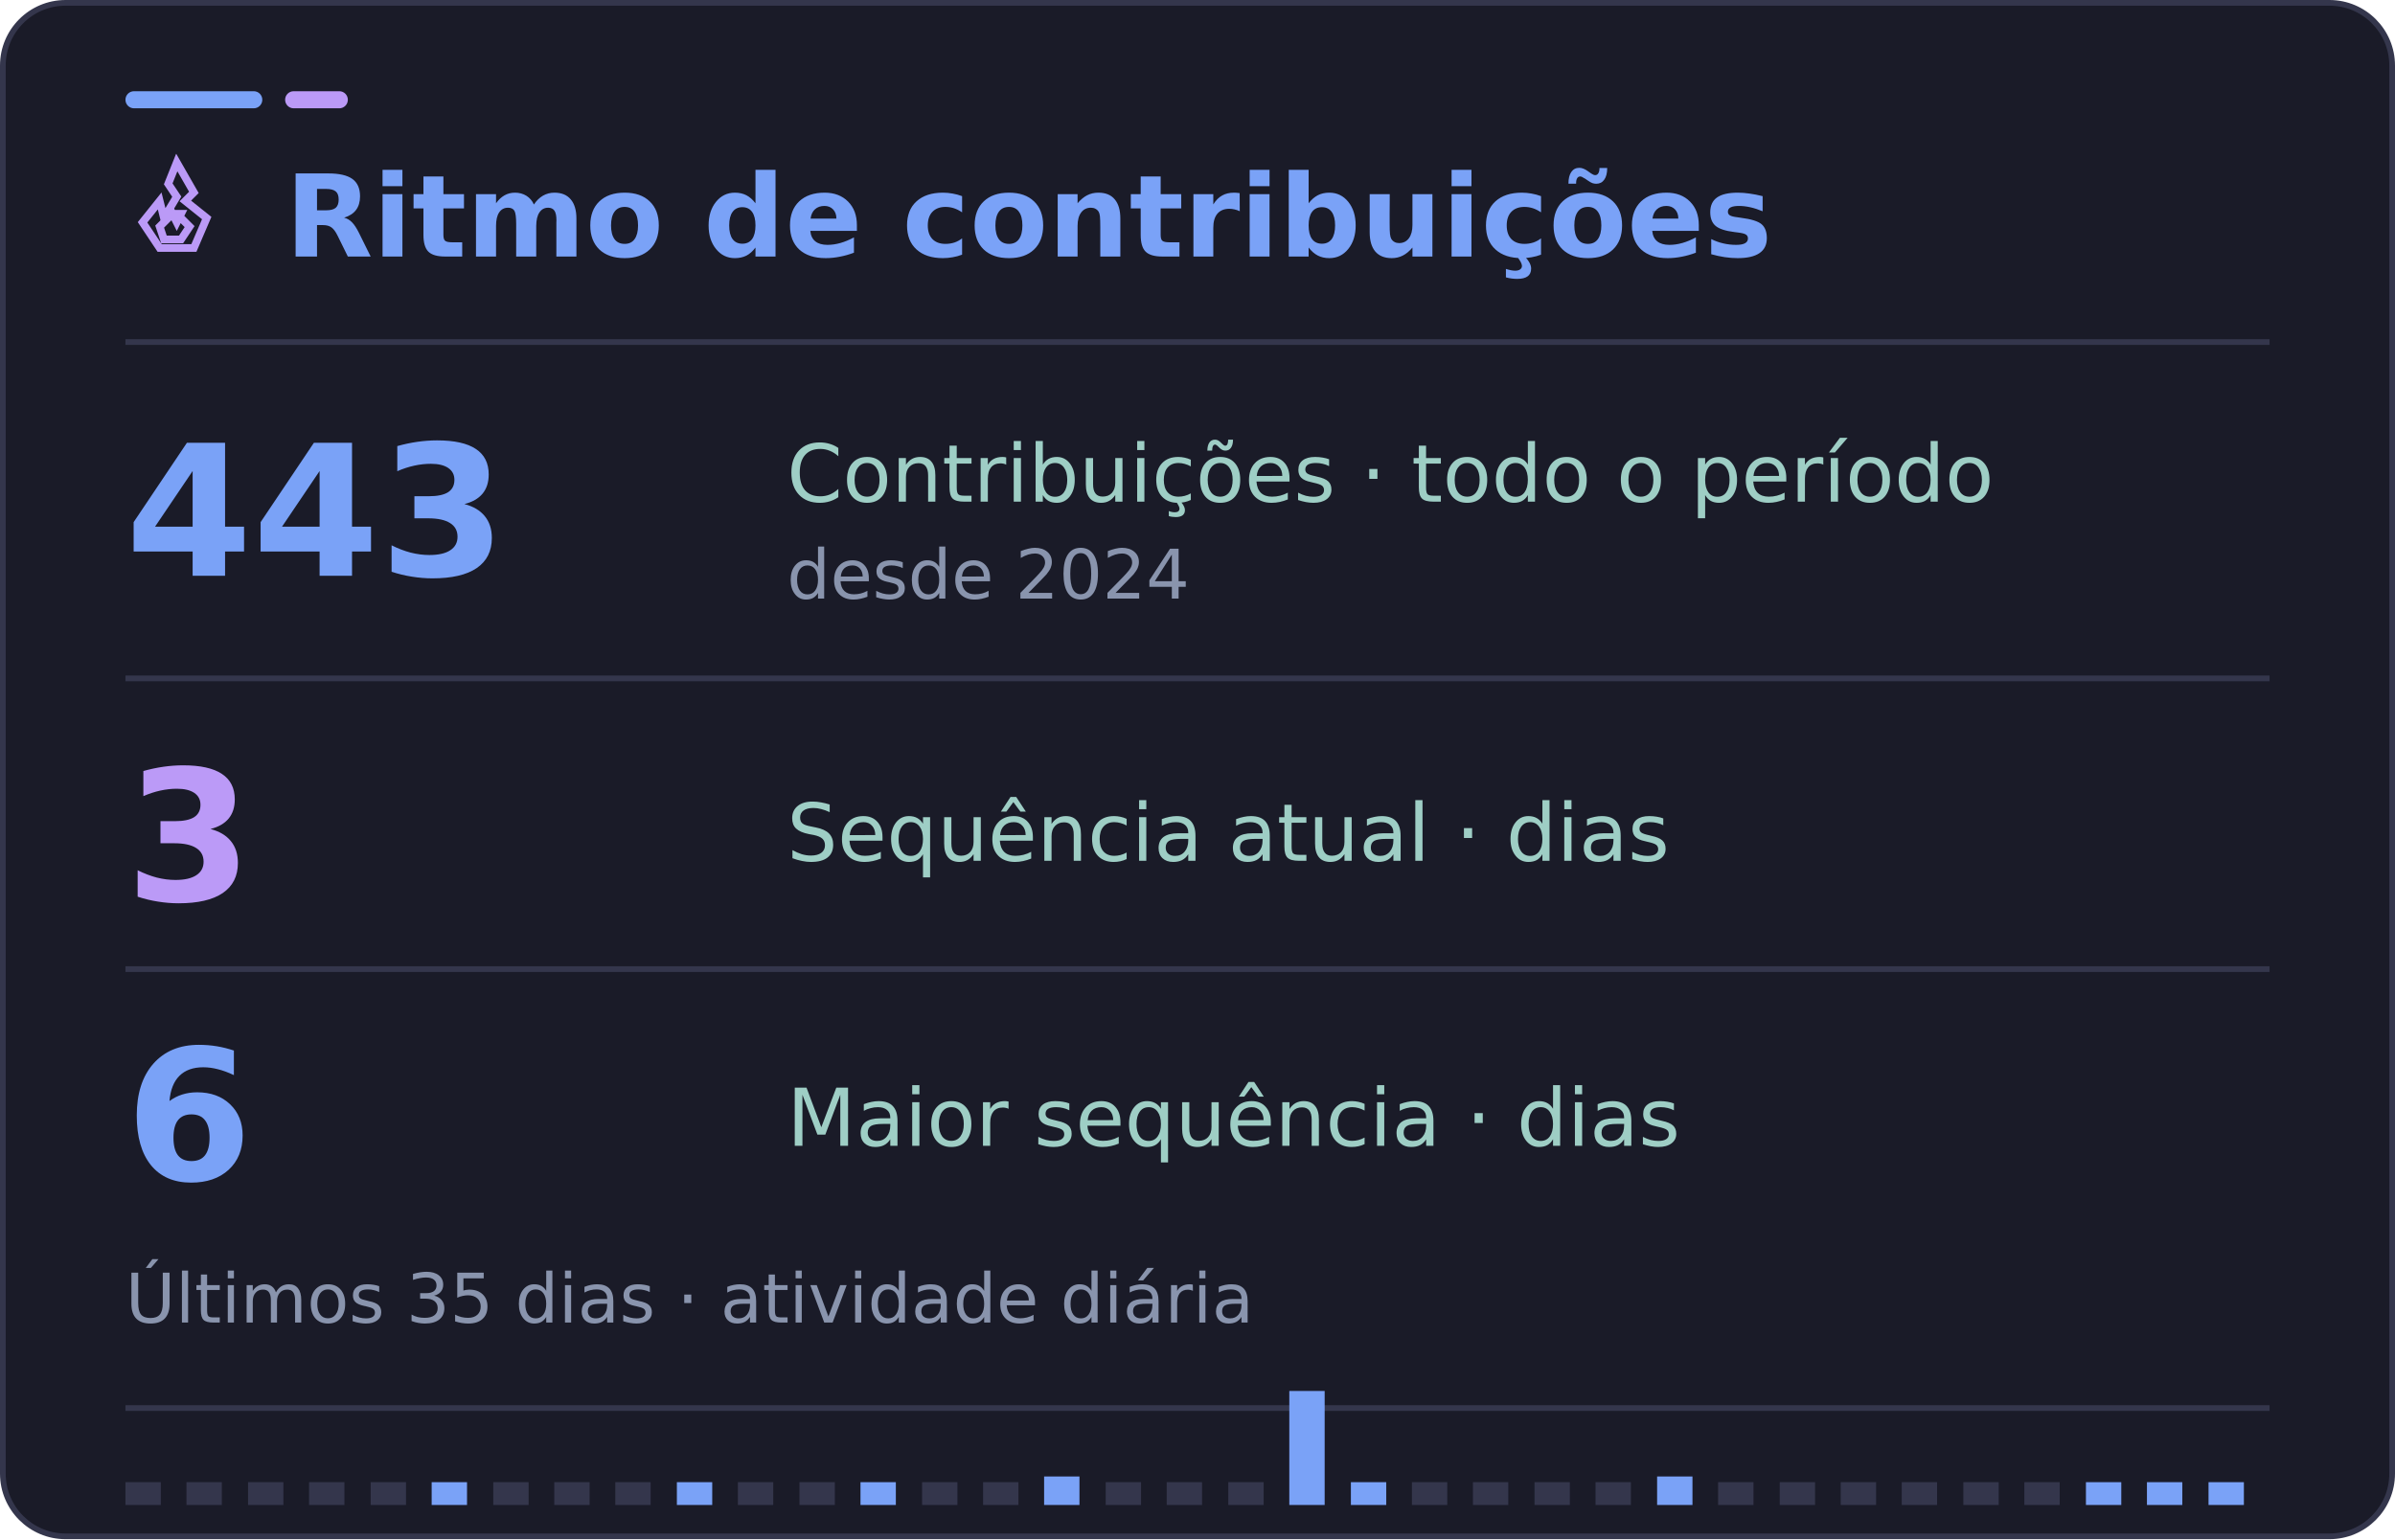
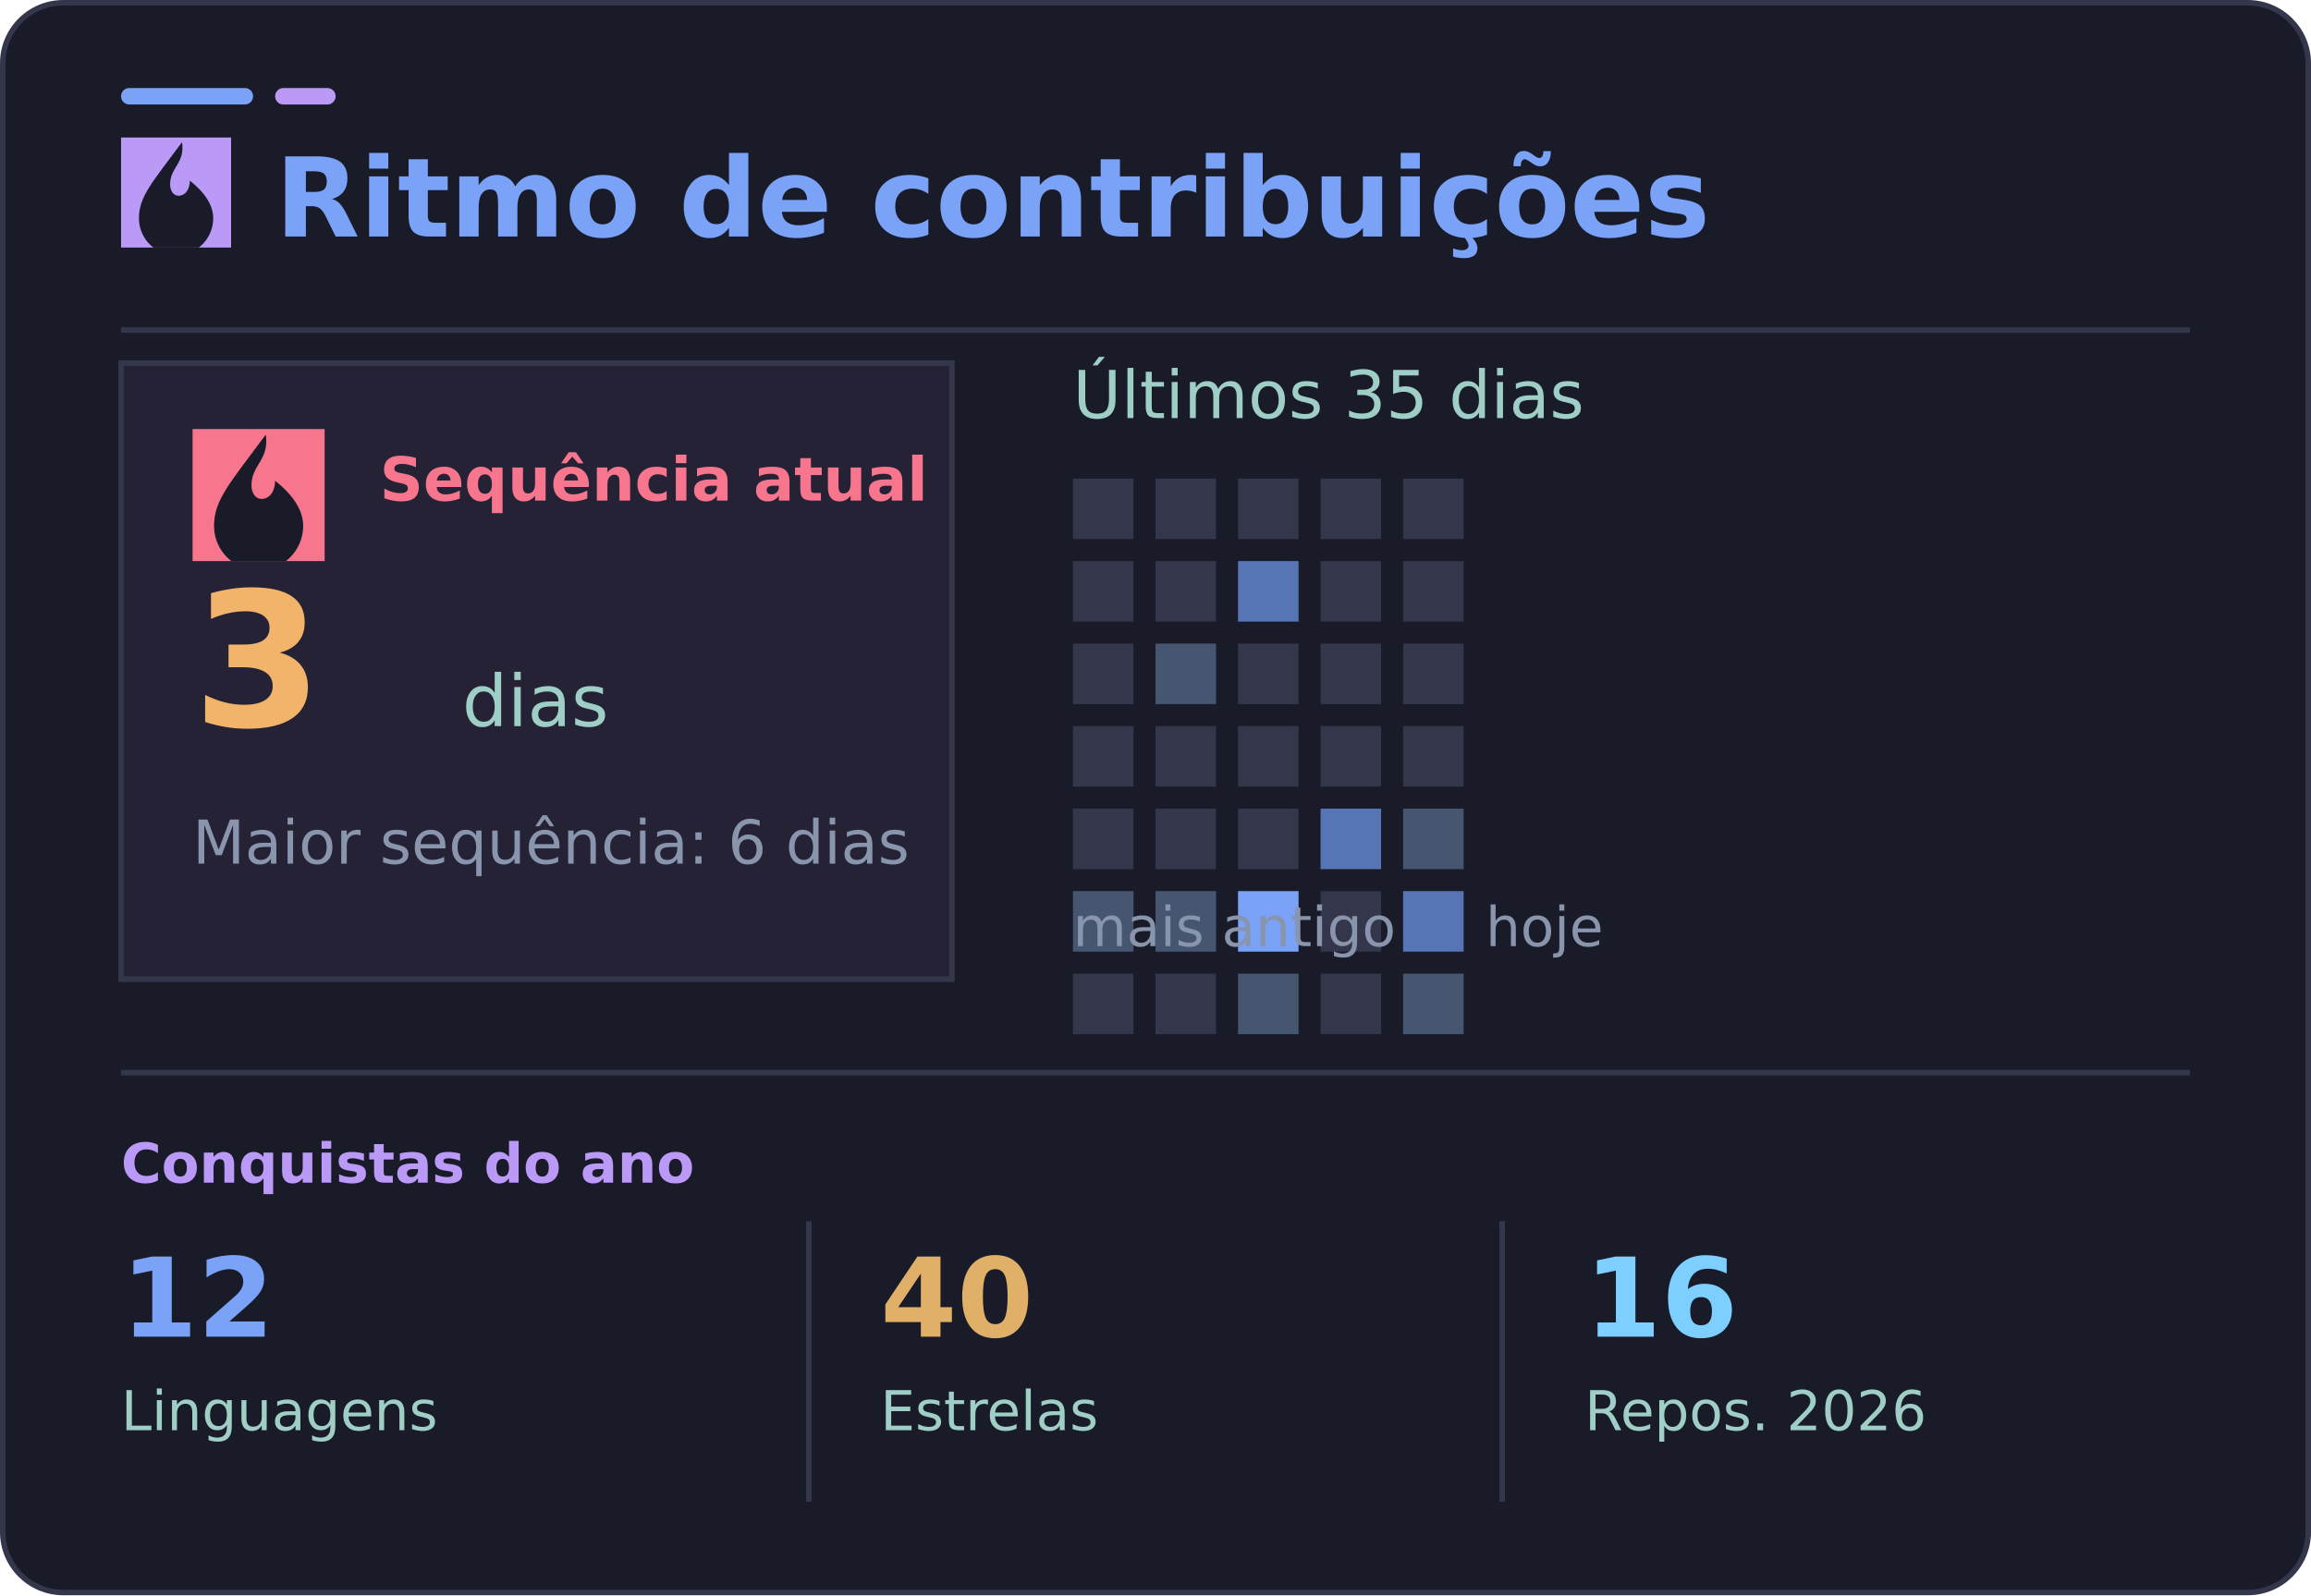
- <svg xmlns="http://www.w3.org/2000/svg" width="420" height="270" viewBox="0 0 420 270" role="img" aria-labelledby="title desc">
-   <rect x="0.5" y="0.5" width="419" height="269" rx="11" fill="#1a1b28" stroke="#34364c" />
+ <svg xmlns="http://www.w3.org/2000/svg" width="420" height="290" viewBox="0 0 420 290" role="img" aria-labelledby="title desc">
+   <rect x="0.5" y="0.5" width="419" height="289" rx="11" fill="#1a1b28" stroke="#34364c" />
  <rect x="22" y="16" width="24" height="3" rx="1.5" fill="#7aa2f7" />
  <rect x="50" y="16" width="11" height="3" rx="1.5" fill="#bb9af7" />
  <path d="M22 60H398" stroke="#34364c" />
  <g font-family="DejaVu Sans, Segoe UI, Arial, sans-serif">
-     <svg x="22" y="27" width="18" height="18" viewBox="0 0 24 24" fill="none" stroke="#bb9af7" stroke-width="1.8" stroke-linecap="square" stroke-linejoin="miter" aria-hidden="true">
-       <path d="m12 2 4 7-2 2 5 4-3 7H8l-4-6 4-5 1 4 3-5-2-3 2-5Z" />
-       <path d="m12 14 3 3-2 3H9l-1-3 3-3 1 2 1-2Z" />
+     <svg x="22" y="25" width="20" height="20" viewBox="0 0 24 24" aria-hidden="true">
+       <rect width="24" height="24" fill="#bb9af7" />
+       <g fill="#1a1b28">
+         <path d="M13.3 1c.7 4.6-2.6 5.5-2.6 9.2 0 1.5.8 2.5 1.8 2.5 1.6 0 2.5-1.5 2.5-3.3 3.3 2.6 5.1 5.4 5.1 8.2a8.1 8.1 0 0 1-16.2 0c0-4.8 3-7.9 9.4-16.6Z" />
+         <path d="M12.2 14c.4 2-1.8 2.7-1.8 4.4 0 1 .7 1.8 1.6 1.8 1.3 0 2.1-.9 2.1-2.2 0-1.2-.7-2.4-1.9-4Z" fill="#1a1b28" />
+       </g>
    </svg>
-     <text x="50" y="45" fill="#7aa2f7" font-size="20" font-weight="700">Ritmo de contribuições</text>
-     <text x="22" y="101" fill="#7aa2f7" font-size="32" font-weight="700">443</text>
-     <text x="138" y="88" fill="#9ecec5" font-size="14">Contribuições · todo o período</text>
-     <text x="138" y="105" fill="#8994ad" font-size="12">desde 2024</text>
-     <path d="M22 119H398" stroke="#34364c" />
-     <text x="22" y="158" fill="#bb9af7" font-size="32" font-weight="700">3</text>
-     <text x="138" y="151" fill="#9ecec5" font-size="14">Sequência atual · dias</text>
-     <path d="M22 170H398" stroke="#34364c" />
-     <text x="22" y="207" fill="#7aa2f7" font-size="32" font-weight="700">6</text>
-     <text x="138" y="201" fill="#9ecec5" font-size="14">Maior sequência · dias</text>
-     <text x="22" y="232" fill="#8994ad" font-size="12">Últimos 35 dias · atividade diária</text>
-     <path d="M22 247H398" stroke="#34364c" />
-     <rect x="22.0" y="260" width="6.2" height="4" fill="#34364c" />
-     <rect x="32.7" y="260" width="6.2" height="4" fill="#34364c" />
-     <rect x="43.5" y="260" width="6.2" height="4" fill="#34364c" />
-     <rect x="54.2" y="260" width="6.2" height="4" fill="#34364c" />
-     <rect x="65.0" y="260" width="6.2" height="4" fill="#34364c" />
-     <rect x="75.7" y="260" width="6.2" height="4" fill="#7aa2f7" />
-     <rect x="86.5" y="260" width="6.2" height="4" fill="#34364c" />
-     <rect x="97.2" y="260" width="6.2" height="4" fill="#34364c" />
-     <rect x="107.9" y="260" width="6.2" height="4" fill="#34364c" />
-     <rect x="118.7" y="260" width="6.2" height="4" fill="#7aa2f7" />
-     <rect x="129.4" y="260" width="6.2" height="4" fill="#34364c" />
-     <rect x="140.2" y="260" width="6.2" height="4" fill="#34364c" />
-     <rect x="150.9" y="260" width="6.2" height="4" fill="#7aa2f7" />
-     <rect x="161.7" y="260" width="6.2" height="4" fill="#34364c" />
-     <rect x="172.4" y="260" width="6.2" height="4" fill="#34364c" />
-     <rect x="183.1" y="259" width="6.2" height="5" fill="#7aa2f7" />
-     <rect x="193.9" y="260" width="6.2" height="4" fill="#34364c" />
-     <rect x="204.6" y="260" width="6.2" height="4" fill="#34364c" />
-     <rect x="215.4" y="260" width="6.2" height="4" fill="#34364c" />
-     <rect x="226.1" y="244" width="6.2" height="20" fill="#7aa2f7" />
-     <rect x="236.9" y="260" width="6.2" height="4" fill="#7aa2f7" />
-     <rect x="247.6" y="260" width="6.2" height="4" fill="#34364c" />
-     <rect x="258.3" y="260" width="6.2" height="4" fill="#34364c" />
-     <rect x="269.1" y="260" width="6.2" height="4" fill="#34364c" />
-     <rect x="279.8" y="260" width="6.2" height="4" fill="#34364c" />
-     <rect x="290.6" y="259" width="6.2" height="5" fill="#7aa2f7" />
-     <rect x="301.3" y="260" width="6.2" height="4" fill="#34364c" />
-     <rect x="312.1" y="260" width="6.2" height="4" fill="#34364c" />
-     <rect x="322.8" y="260" width="6.2" height="4" fill="#34364c" />
-     <rect x="333.5" y="260" width="6.2" height="4" fill="#34364c" />
-     <rect x="344.3" y="260" width="6.2" height="4" fill="#34364c" />
-     <rect x="355.0" y="260" width="6.2" height="4" fill="#34364c" />
-     <rect x="365.8" y="260" width="6.2" height="4" fill="#7aa2f7" />
-     <rect x="376.5" y="260" width="6.2" height="4" fill="#7aa2f7" />
-     <rect x="387.3" y="260" width="6.2" height="4" fill="#7aa2f7" />
+     <text x="50" y="43" fill="#7aa2f7" font-size="20" font-weight="700">Ritmo de contribuições</text>
+     <rect x="22" y="66" width="151" height="112" fill="#242234" stroke="#34364c" />
+     <svg x="35" y="78" width="24" height="24" viewBox="0 0 24 24" aria-hidden="true">
+       <rect width="24" height="24" fill="#f7768e" />
+       <g fill="#1a1b28">
+         <path d="M13.3 1c.7 4.6-2.6 5.5-2.6 9.2 0 1.5.8 2.5 1.8 2.5 1.6 0 2.5-1.5 2.5-3.3 3.3 2.6 5.1 5.4 5.1 8.2a8.1 8.1 0 0 1-16.2 0c0-4.8 3-7.9 9.4-16.6Z" />
+         <path d="M12.2 14c.4 2-1.8 2.7-1.8 4.4 0 1 .7 1.8 1.6 1.8 1.3 0 2.1-.9 2.1-2.2 0-1.2-.7-2.4-1.9-4Z" fill="#1a1b28" />
+       </g>
+     </svg>
+     <text x="69" y="91" fill="#f7768e" font-size="11" font-weight="700">Sequência atual</text>
+     <text x="35" y="132" fill="#f2b36b" font-size="34" font-weight="800">3</text>
+     <text x="84" y="132" fill="#9ecec5" font-size="13">dias</text>
+     <text x="35" y="157" fill="#8994ad" font-size="11">Maior sequência: 6 dias</text>
+     <text x="195" y="76" fill="#9ecec5" font-size="12">Últimos 35 dias</text>
+     <rect x="195" y="87" width="11" height="11" fill="#34364c" />
+     <rect x="195" y="102" width="11" height="11" fill="#34364c" />
+     <rect x="195" y="117" width="11" height="11" fill="#34364c" />
+     <rect x="195" y="132" width="11" height="11" fill="#34364c" />
+     <rect x="195" y="147" width="11" height="11" fill="#34364c" />
+     <rect x="195" y="162" width="11" height="11" fill="#465570" />
+     <rect x="195" y="177" width="11" height="11" fill="#34364c" />
+     <rect x="210" y="87" width="11" height="11" fill="#34364c" />
+     <rect x="210" y="102" width="11" height="11" fill="#34364c" />
+     <rect x="210" y="117" width="11" height="11" fill="#465570" />
+     <rect x="210" y="132" width="11" height="11" fill="#34364c" />
+     <rect x="210" y="147" width="11" height="11" fill="#34364c" />
+     <rect x="210" y="162" width="11" height="11" fill="#465570" />
+     <rect x="210" y="177" width="11" height="11" fill="#34364c" />
+     <rect x="225" y="87" width="11" height="11" fill="#34364c" />
+     <rect x="225" y="102" width="11" height="11" fill="#5775b4" />
+     <rect x="225" y="117" width="11" height="11" fill="#34364c" />
+     <rect x="225" y="132" width="11" height="11" fill="#34364c" />
+     <rect x="225" y="147" width="11" height="11" fill="#34364c" />
+     <rect x="225" y="162" width="11" height="11" fill="#7aa2f7" />
+     <rect x="225" y="177" width="11" height="11" fill="#465570" />
+     <rect x="240" y="87" width="11" height="11" fill="#34364c" />
+     <rect x="240" y="102" width="11" height="11" fill="#34364c" />
+     <rect x="240" y="117" width="11" height="11" fill="#34364c" />
+     <rect x="240" y="132" width="11" height="11" fill="#34364c" />
+     <rect x="240" y="147" width="11" height="11" fill="#5775b4" />
+     <rect x="240" y="162" width="11" height="11" fill="#34364c" />
+     <rect x="240" y="177" width="11" height="11" fill="#34364c" />
+     <rect x="255" y="87" width="11" height="11" fill="#34364c" />
+     <rect x="255" y="102" width="11" height="11" fill="#34364c" />
+     <rect x="255" y="117" width="11" height="11" fill="#34364c" />
+     <rect x="255" y="132" width="11" height="11" fill="#34364c" />
+     <rect x="255" y="147" width="11" height="11" fill="#465570" />
+     <rect x="255" y="162" width="11" height="11" fill="#5775b4" />
+     <rect x="255" y="177" width="11" height="11" fill="#465570" />
+     <text x="195" y="172" fill="#8994ad" font-size="10">mais antigo</text>
+     <text x="270" y="172" fill="#8994ad" font-size="10">hoje</text>
+     <path d="M22 195H398" stroke="#34364c" />
+     <text x="22" y="215" fill="#bb9af7" font-size="10" font-weight="700">Conquistas do ano</text>
+     <path d="M147 222V273M273 222V273" stroke="#34364c" />
+     <text x="22" y="243" fill="#7aa2f7" font-size="20" font-weight="700">12</text>
+     <text x="22" y="260" fill="#9ecec5" font-size="10">Linguagens</text>
+     <text x="160" y="243" fill="#e0af68" font-size="20" font-weight="700">40</text>
+     <text x="160" y="260" fill="#9ecec5" font-size="10">Estrelas</text>
+     <text x="288" y="243" fill="#7dcfff" font-size="20" font-weight="700">16</text>
+     <text x="288" y="260" fill="#9ecec5" font-size="10">Repos. 2026</text>
  </g>
</svg>
